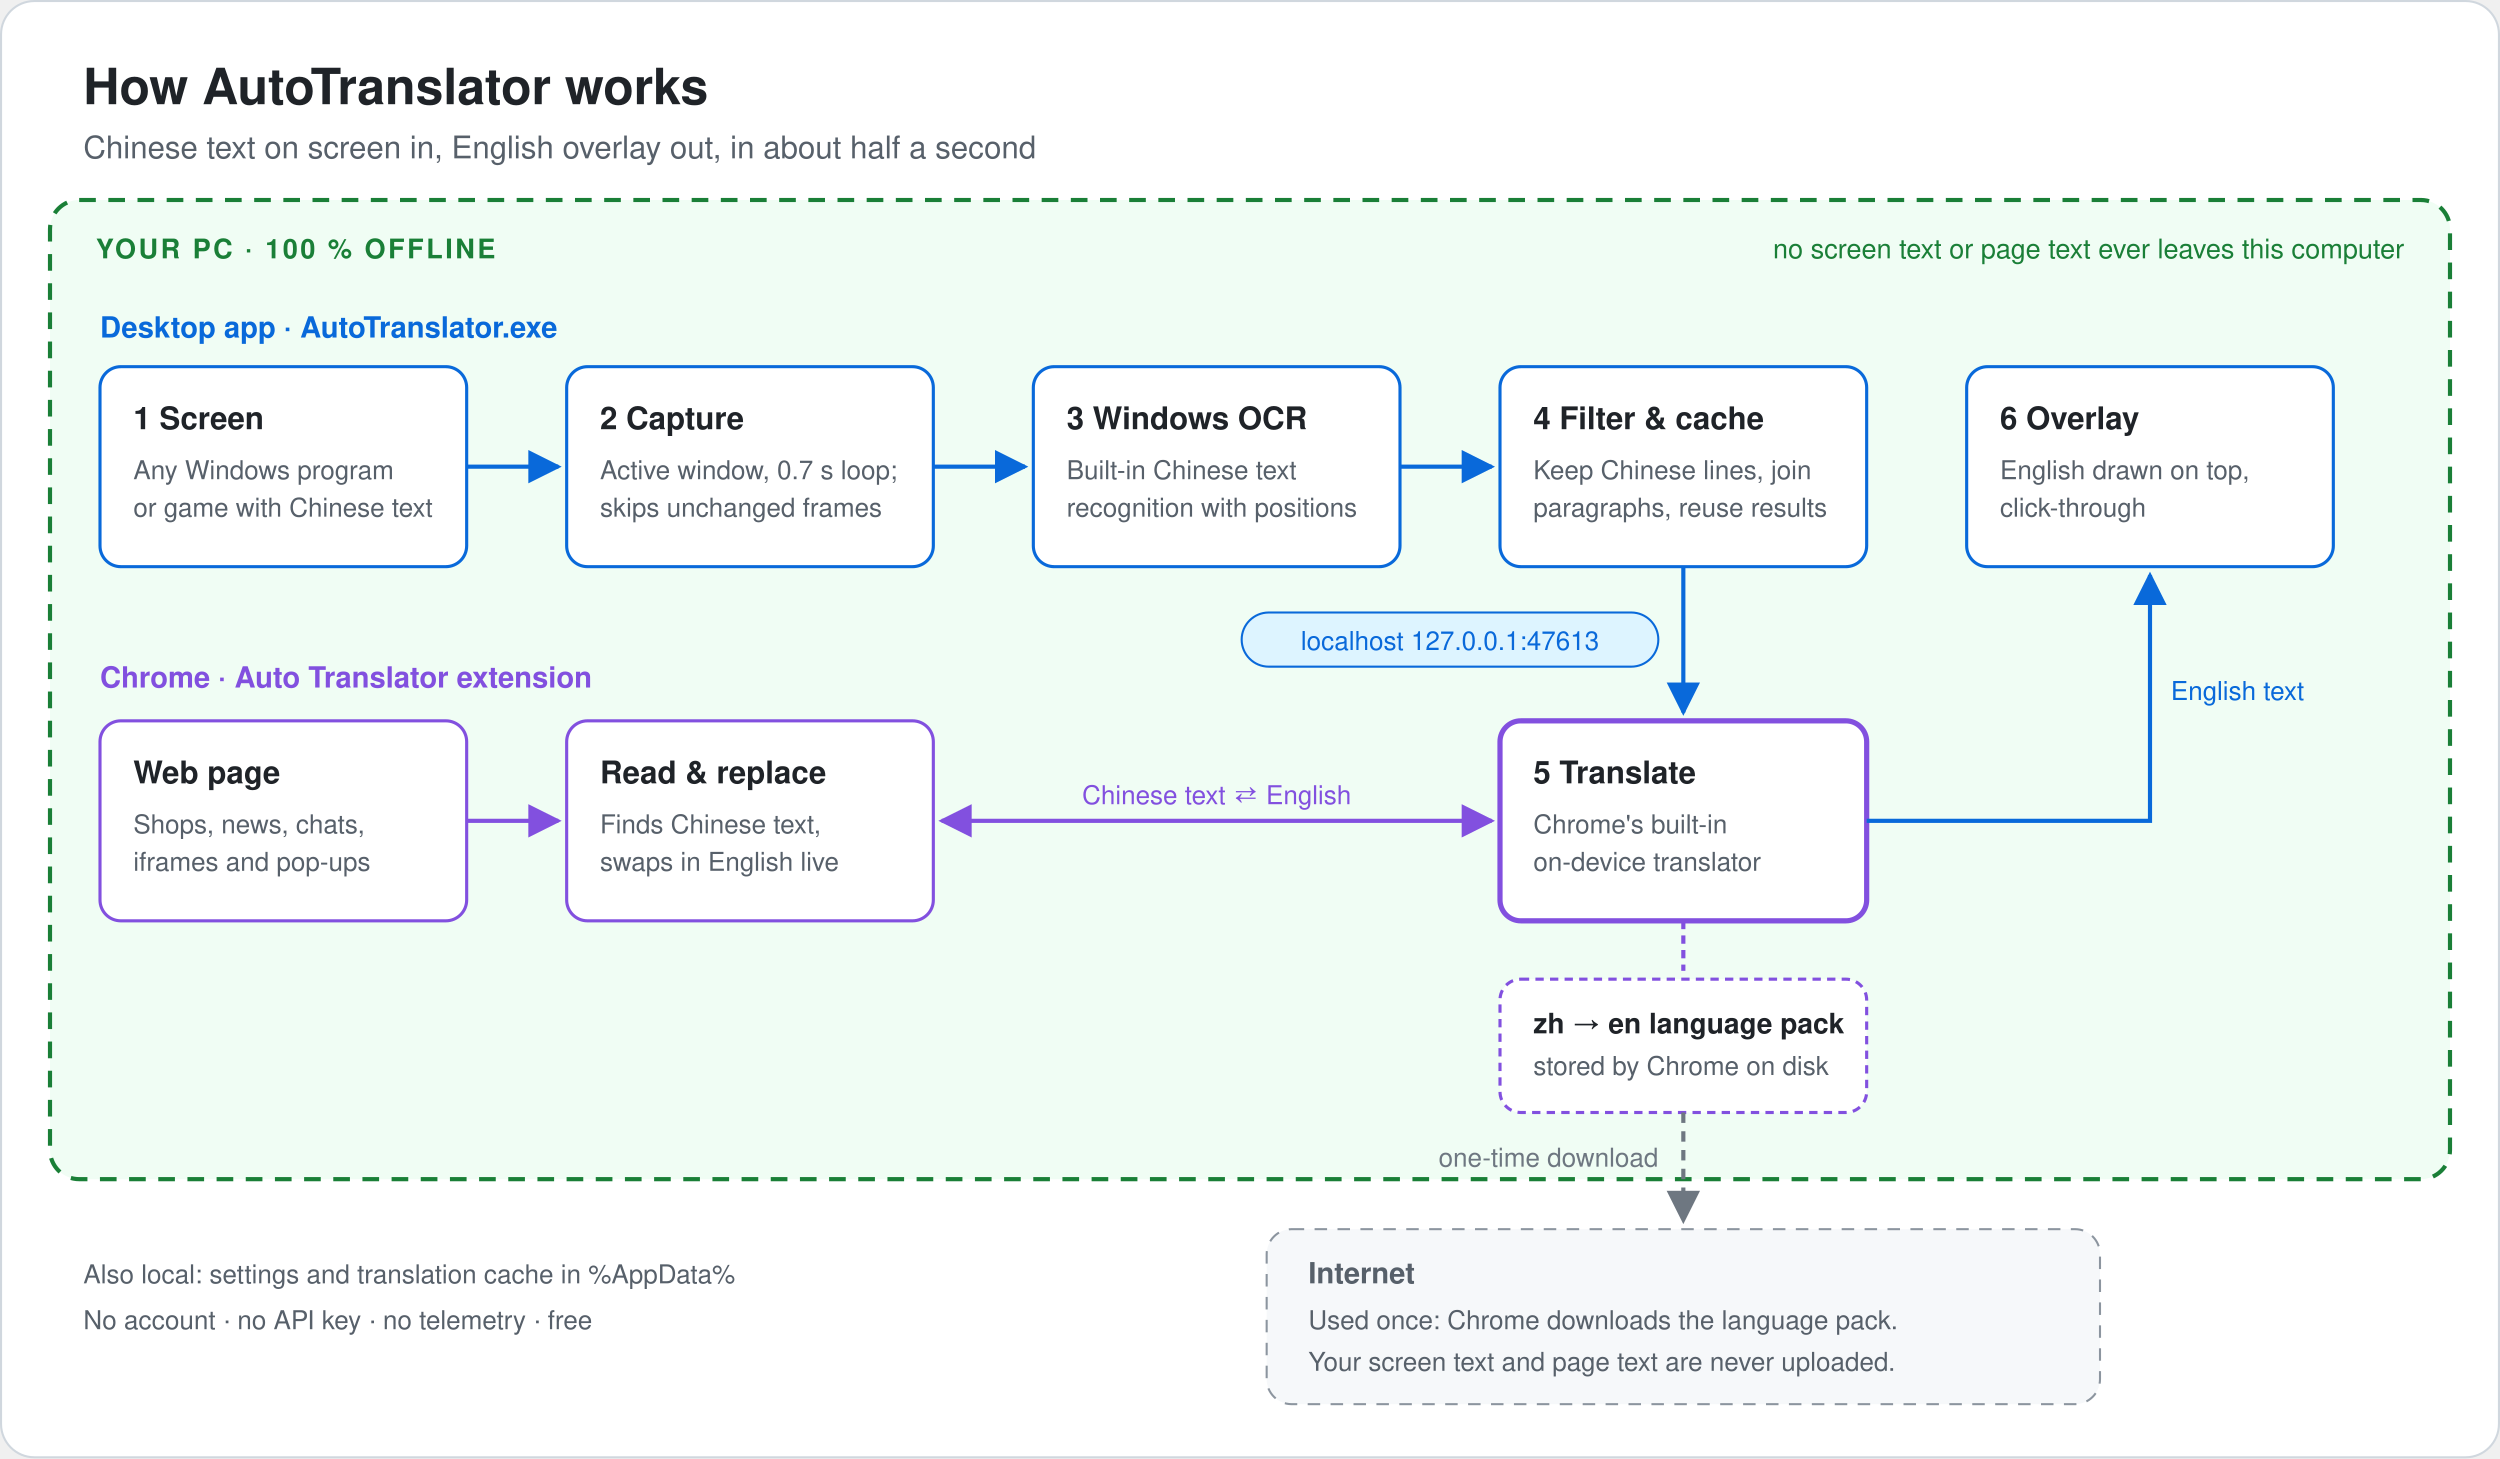
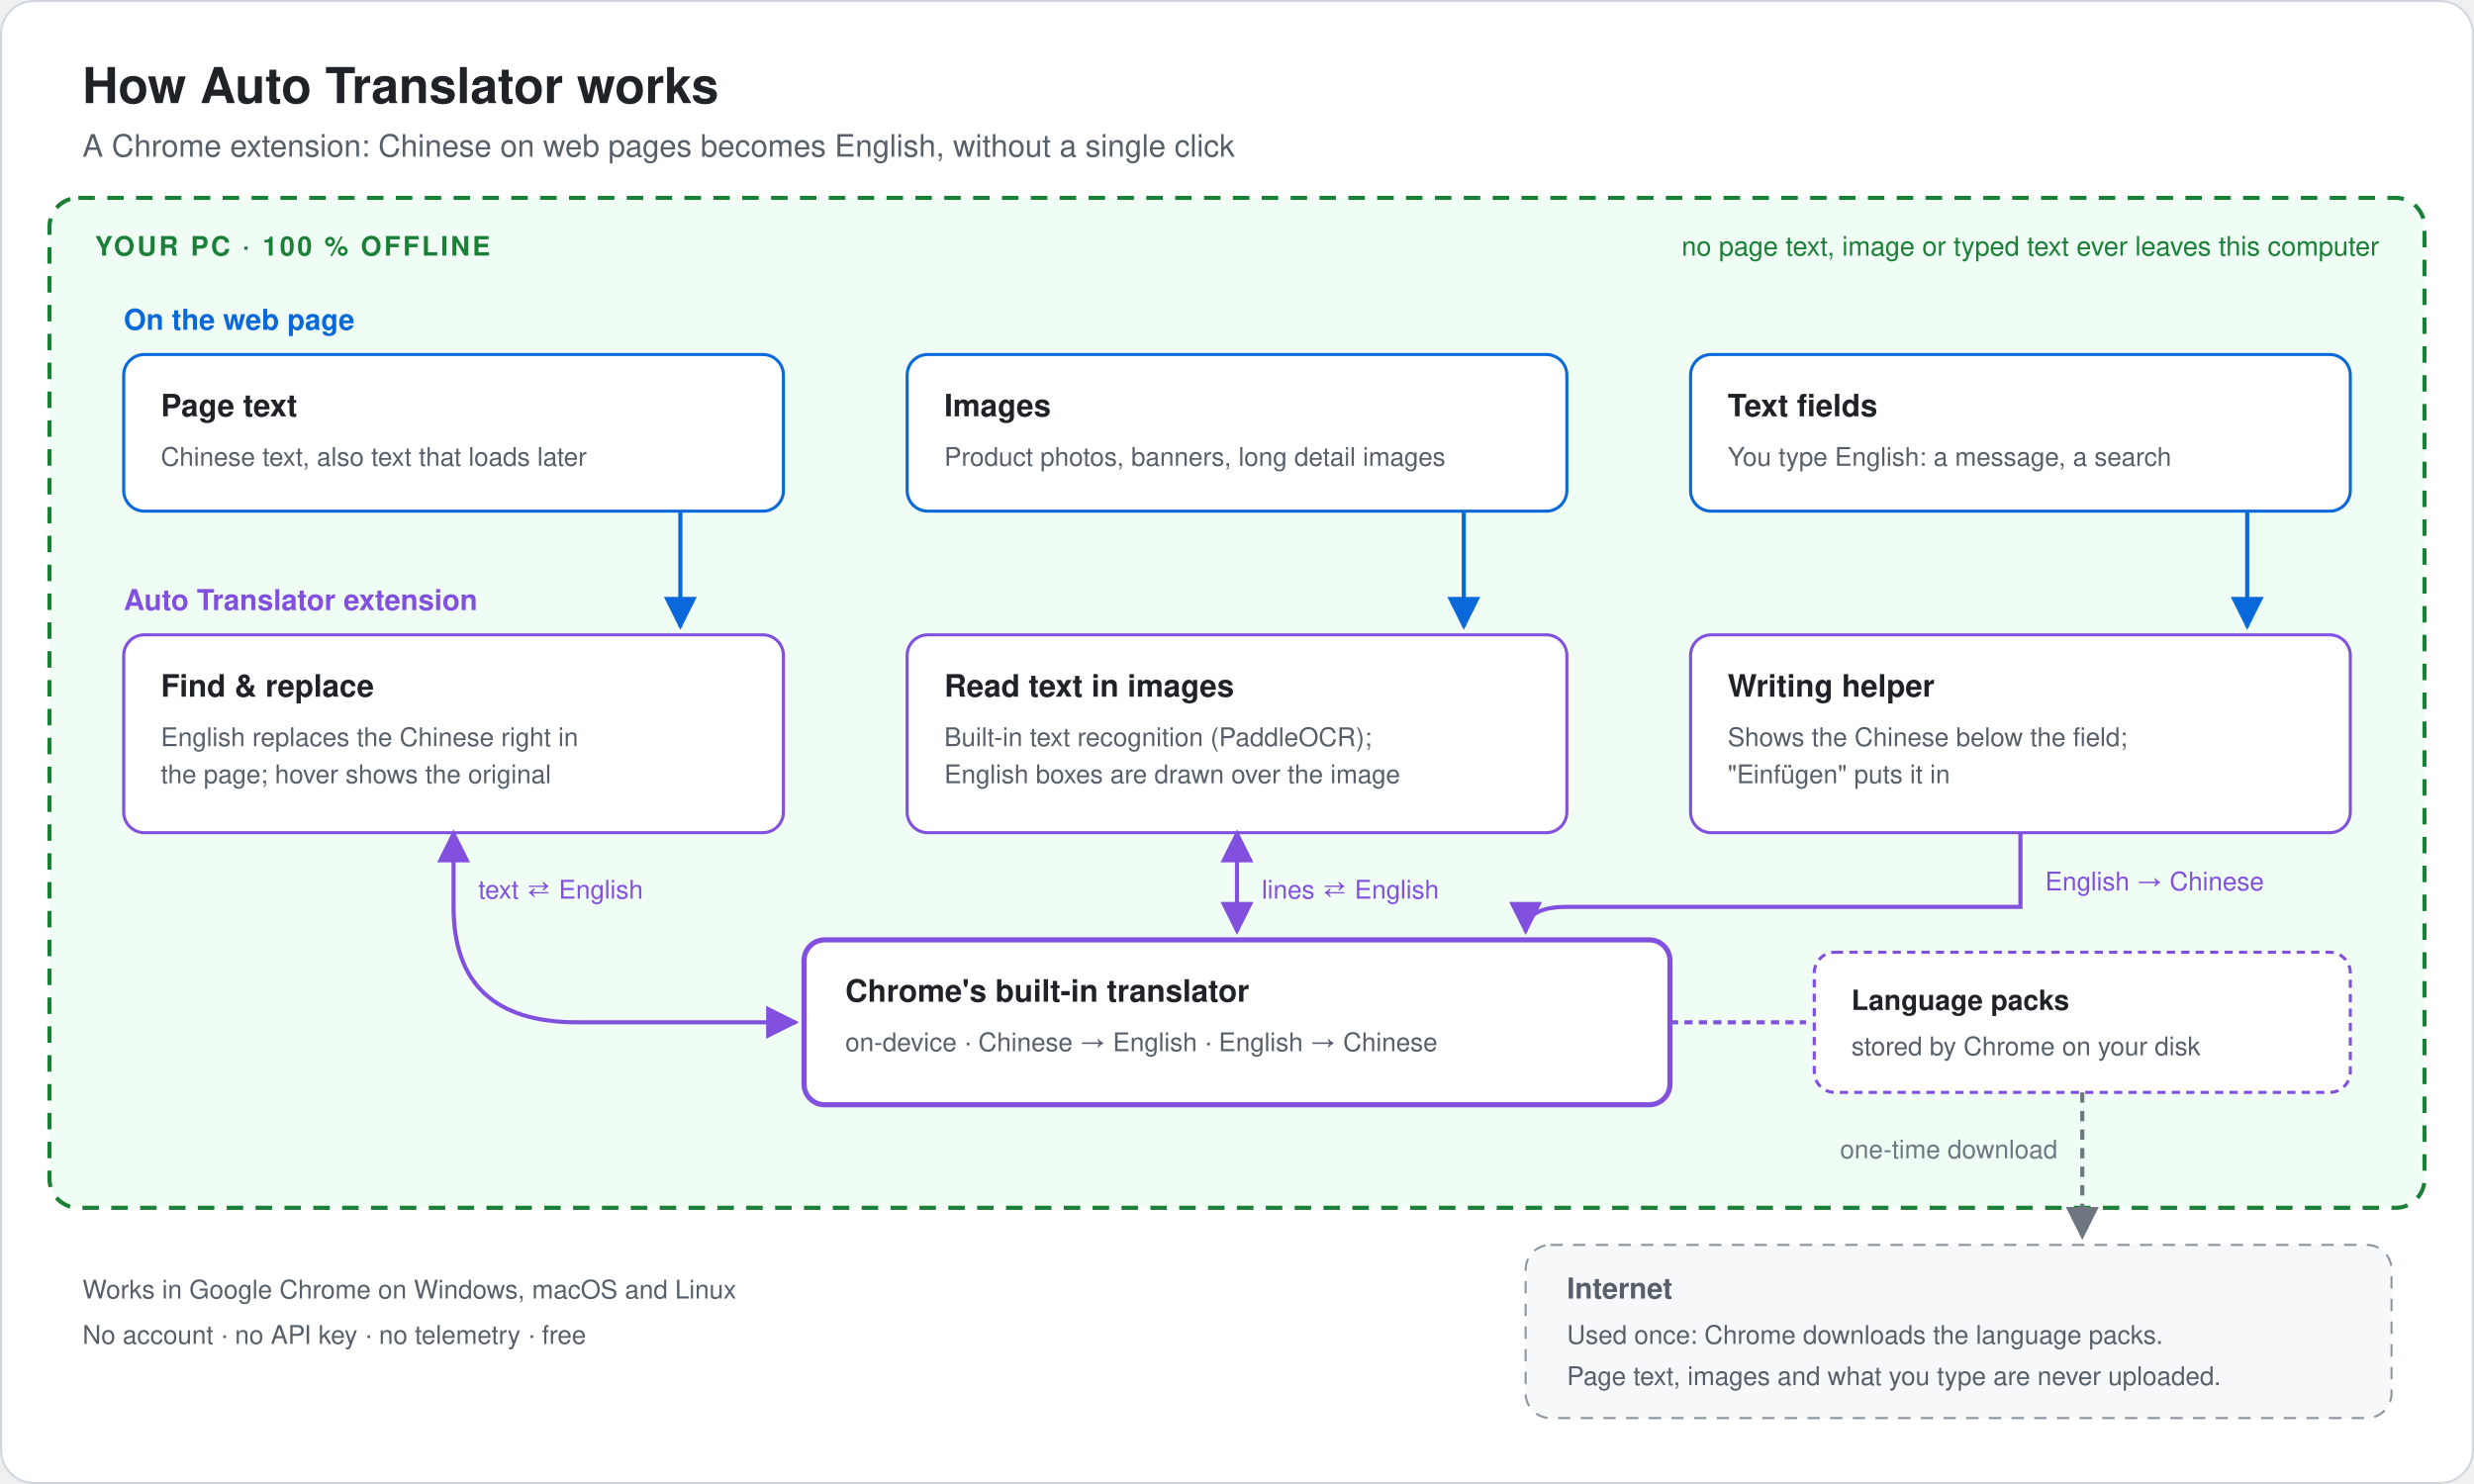
- <svg xmlns="http://www.w3.org/2000/svg" width="1200" height="700" viewBox="0 0 1200 700" font-family="-apple-system, 'Segoe UI', Helvetica, Arial, sans-serif">
+ <svg xmlns="http://www.w3.org/2000/svg" width="1200" height="720" viewBox="0 0 1200 720" font-family="-apple-system, 'Segoe UI', Helvetica, Arial, sans-serif">
  <defs>
+     <marker id="purple" viewBox="0 0 10 10" refX="9" refY="5" markerWidth="8" markerHeight="8" orient="auto-start-reverse">
+       <path d="M0 0 L10 5 L0 10 z" fill="#8250df" />
+     </marker>
    <marker id="blue" viewBox="0 0 10 10" refX="9" refY="5" markerWidth="8" markerHeight="8" orient="auto-start-reverse">
      <path d="M0 0 L10 5 L0 10 z" fill="#0969da" />
-     </marker>
-     <marker id="purple" viewBox="0 0 10 10" refX="9" refY="5" markerWidth="8" markerHeight="8" orient="auto-start-reverse">
-       <path d="M0 0 L10 5 L0 10 z" fill="#8250df" />
    </marker>
    <marker id="gray" viewBox="0 0 10 10" refX="9" refY="5" markerWidth="8" markerHeight="8" orient="auto-start-reverse">
      <path d="M0 0 L10 5 L0 10 z" fill="#6e7781" />
    </marker>
  </defs>
-   <rect x="0.5" y="0.5" width="1199" height="699" rx="16" fill="#ffffff" stroke="#d0d7de" />
-   <text x="40" y="50" font-size="24" font-weight="700" fill="#1f2328">How AutoTranslator works</text>
-   <text x="40" y="76" font-size="15" fill="#57606a">Chinese text on screen in, English overlay out, in about half a second</text>
-   <rect x="24" y="96" width="1152" height="470" rx="14" fill="#f0fdf4" stroke="#1a7f37" stroke-width="2" stroke-dasharray="8 6" />
+   <rect x="0.5" y="0.5" width="1199" height="719" rx="16" fill="#ffffff" stroke="#d0d7de" />
+   <text x="40" y="50" font-size="24" font-weight="700" fill="#1f2328">How Auto Translator works</text>
+   <text x="40" y="76" font-size="15" fill="#57606a">A Chrome extension: Chinese on web pages becomes English, without a single click</text>
+   <rect x="24" y="96" width="1152" height="490" rx="14" fill="#f0fdf4" stroke="#1a7f37" stroke-width="2" stroke-dasharray="8 6" />
  <text x="46" y="124" font-size="13" font-weight="700" fill="#1a7f37" letter-spacing="1.2">YOUR PC · 100 % OFFLINE</text>
-   <text x="1154" y="124" font-size="13" fill="#1a7f37" text-anchor="end">no screen text or page text ever leaves this computer</text>
-   <text x="48" y="162" font-size="14" font-weight="700" fill="#0969da">Desktop app · AutoTranslator.exe</text>
+   <text x="1154" y="124" font-size="13" fill="#1a7f37" text-anchor="end">no page text, image or typed text ever leaves this computer</text>
+   <text x="60" y="160" font-size="14" font-weight="700" fill="#0969da">On the web page</text>
  <g font-size="12.5" fill="#57606a">
-     <rect x="48" y="176" width="176" height="96" rx="10" fill="#ffffff" stroke="#0969da" stroke-width="1.5" />
-     <text x="64" y="206" font-size="15" font-weight="700" fill="#1f2328">1  Screen</text>
-     <text x="64" y="230">Any Windows program</text>
-     <text x="64" y="248">or game with Chinese text</text>
-     <rect x="272" y="176" width="176" height="96" rx="10" fill="#ffffff" stroke="#0969da" stroke-width="1.5" />
-     <text x="288" y="206" font-size="15" font-weight="700" fill="#1f2328">2  Capture</text>
-     <text x="288" y="230">Active window, 0.7 s loop;</text>
-     <text x="288" y="248">skips unchanged frames</text>
-     <rect x="496" y="176" width="176" height="96" rx="10" fill="#ffffff" stroke="#0969da" stroke-width="1.5" />
-     <text x="512" y="206" font-size="15" font-weight="700" fill="#1f2328">3  Windows OCR</text>
-     <text x="512" y="230">Built-in Chinese text</text>
-     <text x="512" y="248">recognition with positions</text>
-     <rect x="720" y="176" width="176" height="96" rx="10" fill="#ffffff" stroke="#0969da" stroke-width="1.5" />
-     <text x="736" y="206" font-size="15" font-weight="700" fill="#1f2328">4  Filter &amp; cache</text>
-     <text x="736" y="230">Keep Chinese lines, join</text>
-     <text x="736" y="248">paragraphs, reuse results</text>
-     <rect x="944" y="176" width="176" height="96" rx="10" fill="#ffffff" stroke="#0969da" stroke-width="1.5" />
-     <text x="960" y="206" font-size="15" font-weight="700" fill="#1f2328">6  Overlay</text>
-     <text x="960" y="230">English drawn on top,</text>
-     <text x="960" y="248">click-through</text>
+     <rect x="60" y="172" width="320" height="76" rx="10" fill="#ffffff" stroke="#0969da" stroke-width="1.5" />
+     <text x="78" y="202" font-size="15" font-weight="700" fill="#1f2328">Page text</text>
+     <text x="78" y="226">Chinese text, also text that loads later</text>
+     <rect x="440" y="172" width="320" height="76" rx="10" fill="#ffffff" stroke="#0969da" stroke-width="1.5" />
+     <text x="458" y="202" font-size="15" font-weight="700" fill="#1f2328">Images</text>
+     <text x="458" y="226">Product photos, banners, long detail images</text>
+     <rect x="820" y="172" width="320" height="76" rx="10" fill="#ffffff" stroke="#0969da" stroke-width="1.5" />
+     <text x="838" y="202" font-size="15" font-weight="700" fill="#1f2328">Text fields</text>
+     <text x="838" y="226">You type English: a message, a search</text>
+   </g>
+   <text x="60" y="296" font-size="14" font-weight="700" fill="#8250df">Auto Translator extension</text>
+   <g font-size="12.5" fill="#57606a">
+     <rect x="60" y="308" width="320" height="96" rx="10" fill="#ffffff" stroke="#8250df" stroke-width="1.5" />
+     <text x="78" y="338" font-size="15" font-weight="700" fill="#1f2328">Find &amp; replace</text>
+     <text x="78" y="362">English replaces the Chinese right in</text>
+     <text x="78" y="380">the page; hover shows the original</text>
+     <rect x="440" y="308" width="320" height="96" rx="10" fill="#ffffff" stroke="#8250df" stroke-width="1.5" />
+     <text x="458" y="338" font-size="15" font-weight="700" fill="#1f2328">Read text in images</text>
+     <text x="458" y="362">Built-in text recognition (PaddleOCR);</text>
+     <text x="458" y="380">English boxes are drawn over the image</text>
+     <rect x="820" y="308" width="320" height="96" rx="10" fill="#ffffff" stroke="#8250df" stroke-width="1.5" />
+     <text x="838" y="338" font-size="15" font-weight="700" fill="#1f2328">Writing helper</text>
+     <text x="838" y="362">Shows the Chinese below the field;</text>
+     <text x="838" y="380">"Einfügen" puts it in</text>
  </g>
  <g stroke="#0969da" stroke-width="2" fill="none">
-     <path d="M224 224 H268" marker-end="url(#blue)" />
-     <path d="M448 224 H492" marker-end="url(#blue)" />
-     <path d="M672 224 H716" marker-end="url(#blue)" />
+     <path d="M330 248 V304" marker-end="url(#blue)" />
+     <path d="M710 248 V304" marker-end="url(#blue)" />
+     <path d="M1090 248 V304" marker-end="url(#blue)" />
  </g>
-   <text x="48" y="330" font-size="14" font-weight="700" fill="#8250df">Chrome · Auto Translator extension</text>
  <g font-size="12.5" fill="#57606a">
-     <rect x="48" y="346" width="176" height="96" rx="10" fill="#ffffff" stroke="#8250df" stroke-width="1.5" />
-     <text x="64" y="376" font-size="15" font-weight="700" fill="#1f2328">Web page</text>
-     <text x="64" y="400">Shops, news, chats,</text>
-     <text x="64" y="418">iframes and pop-ups</text>
-     <rect x="272" y="346" width="176" height="96" rx="10" fill="#ffffff" stroke="#8250df" stroke-width="1.5" />
-     <text x="288" y="376" font-size="15" font-weight="700" fill="#1f2328">Read &amp; replace</text>
-     <text x="288" y="400">Finds Chinese text,</text>
-     <text x="288" y="418">swaps in English live</text>
-     <rect x="720" y="346" width="176" height="96" rx="10" fill="#ffffff" stroke="#8250df" stroke-width="2.5" />
-     <text x="736" y="376" font-size="15" font-weight="700" fill="#1f2328">5  Translate</text>
-     <text x="736" y="400">Chrome's built-in</text>
-     <text x="736" y="418">on-device translator</text>
-     <rect x="720" y="470" width="176" height="64" rx="10" fill="#ffffff" stroke="#8250df" stroke-width="1.5" stroke-dasharray="4 3" />
-     <text x="736" y="496" font-size="13.5" font-weight="700" fill="#1f2328">zh → en language pack</text>
-     <text x="736" y="516">stored by Chrome on disk</text>
+     <rect x="390" y="456" width="420" height="80" rx="10" fill="#ffffff" stroke="#8250df" stroke-width="2.5" />
+     <text x="410" y="486" font-size="15" font-weight="700" fill="#1f2328">Chrome's built-in translator</text>
+     <text x="410" y="510">on-device · Chinese → English · English → Chinese</text>
+     <rect x="880" y="462" width="260" height="68" rx="10" fill="#ffffff" stroke="#8250df" stroke-width="1.5" stroke-dasharray="4 3" />
+     <text x="898" y="490" font-size="13.5" font-weight="700" fill="#1f2328">Language packs</text>
+     <text x="898" y="512">stored by Chrome on your disk</text>
  </g>
  <g stroke="#8250df" stroke-width="2" fill="none">
-     <path d="M224 394 H268" marker-end="url(#purple)" />
-     <path d="M452 394 H716" marker-start="url(#purple)" marker-end="url(#purple)" />
-     <path d="M808 442 V466" stroke-dasharray="4 3" />
+     <path d="M220 404 V440 Q220 496 280 496 H386" marker-end="url(#purple)" marker-start="url(#purple)" />
+     <path d="M600 404 V452" marker-end="url(#purple)" marker-start="url(#purple)" />
+     <path d="M980 404 V440 Q980 440 960 440 H760 Q740 440 740 452" marker-end="url(#purple)" />
+     <path d="M810 496 H876" stroke-dasharray="4 3" />
  </g>
-   <text x="584" y="386" font-size="12.5" fill="#8250df" text-anchor="middle">Chinese text  ⇄  English</text>
-   <g stroke="#0969da" stroke-width="2" fill="none">
-     <path d="M808 272 V342" marker-end="url(#blue)" />
-     <path d="M896 394 H1032 V276" marker-end="url(#blue)" />
-   </g>
-   <rect x="596" y="294" width="200" height="26" rx="13" fill="#ddf4ff" stroke="#0969da" />
-   <text x="696" y="312" font-size="12.5" fill="#0969da" text-anchor="middle">localhost 127.0.0.1:47613</text>
-   <text x="1042" y="336" font-size="12.5" fill="#0969da">English text</text>
-   <path d="M808 534 V586" stroke="#6e7781" stroke-width="2" stroke-dasharray="5 4" fill="none" marker-end="url(#gray)" />
-   <text x="796" y="560" font-size="12.5" fill="#6e7781" text-anchor="end">one-time download</text>
-   <rect x="608" y="590" width="400" height="84" rx="12" fill="#f6f8fa" stroke="#8c959f" stroke-dasharray="6 5" />
-   <text x="628" y="616" font-size="14" font-weight="700" fill="#57606a">Internet</text>
-   <text x="628" y="638" font-size="12.5" fill="#57606a">Used once: Chrome downloads the language pack.</text>
-   <text x="628" y="658" font-size="12.5" fill="#57606a">Your screen text and page text are never uploaded.</text>
-   <text x="40" y="616" font-size="12.5" fill="#57606a">Also local: settings and translation cache in %AppData%</text>
-   <text x="40" y="638" font-size="12.5" fill="#57606a">No account · no API key · no telemetry · free</text>
+   <text x="232" y="436" font-size="12.5" fill="#8250df">text ⇄ English</text>
+   <text x="612" y="436" font-size="12.5" fill="#8250df">lines ⇄ English</text>
+   <text x="992" y="432" font-size="12.5" fill="#8250df">English → Chinese</text>
+   <path d="M1010 530 V600" stroke="#6e7781" stroke-width="2" stroke-dasharray="5 4" fill="none" marker-end="url(#gray)" />
+   <text x="998" y="562" font-size="12.5" fill="#6e7781" text-anchor="end">one-time download</text>
+   <rect x="740" y="604" width="420" height="84" rx="12" fill="#f6f8fa" stroke="#8c959f" stroke-dasharray="6 5" />
+   <text x="760" y="630" font-size="14" font-weight="700" fill="#57606a">Internet</text>
+   <text x="760" y="652" font-size="12.5" fill="#57606a">Used once: Chrome downloads the language packs.</text>
+   <text x="760" y="672" font-size="12.5" fill="#57606a">Page text, images and what you type are never uploaded.</text>
+   <text x="40" y="630" font-size="12.5" fill="#57606a">Works in Google Chrome on Windows, macOS and Linux</text>
+   <text x="40" y="652" font-size="12.5" fill="#57606a">No account · no API key · no telemetry · free</text>
</svg>
